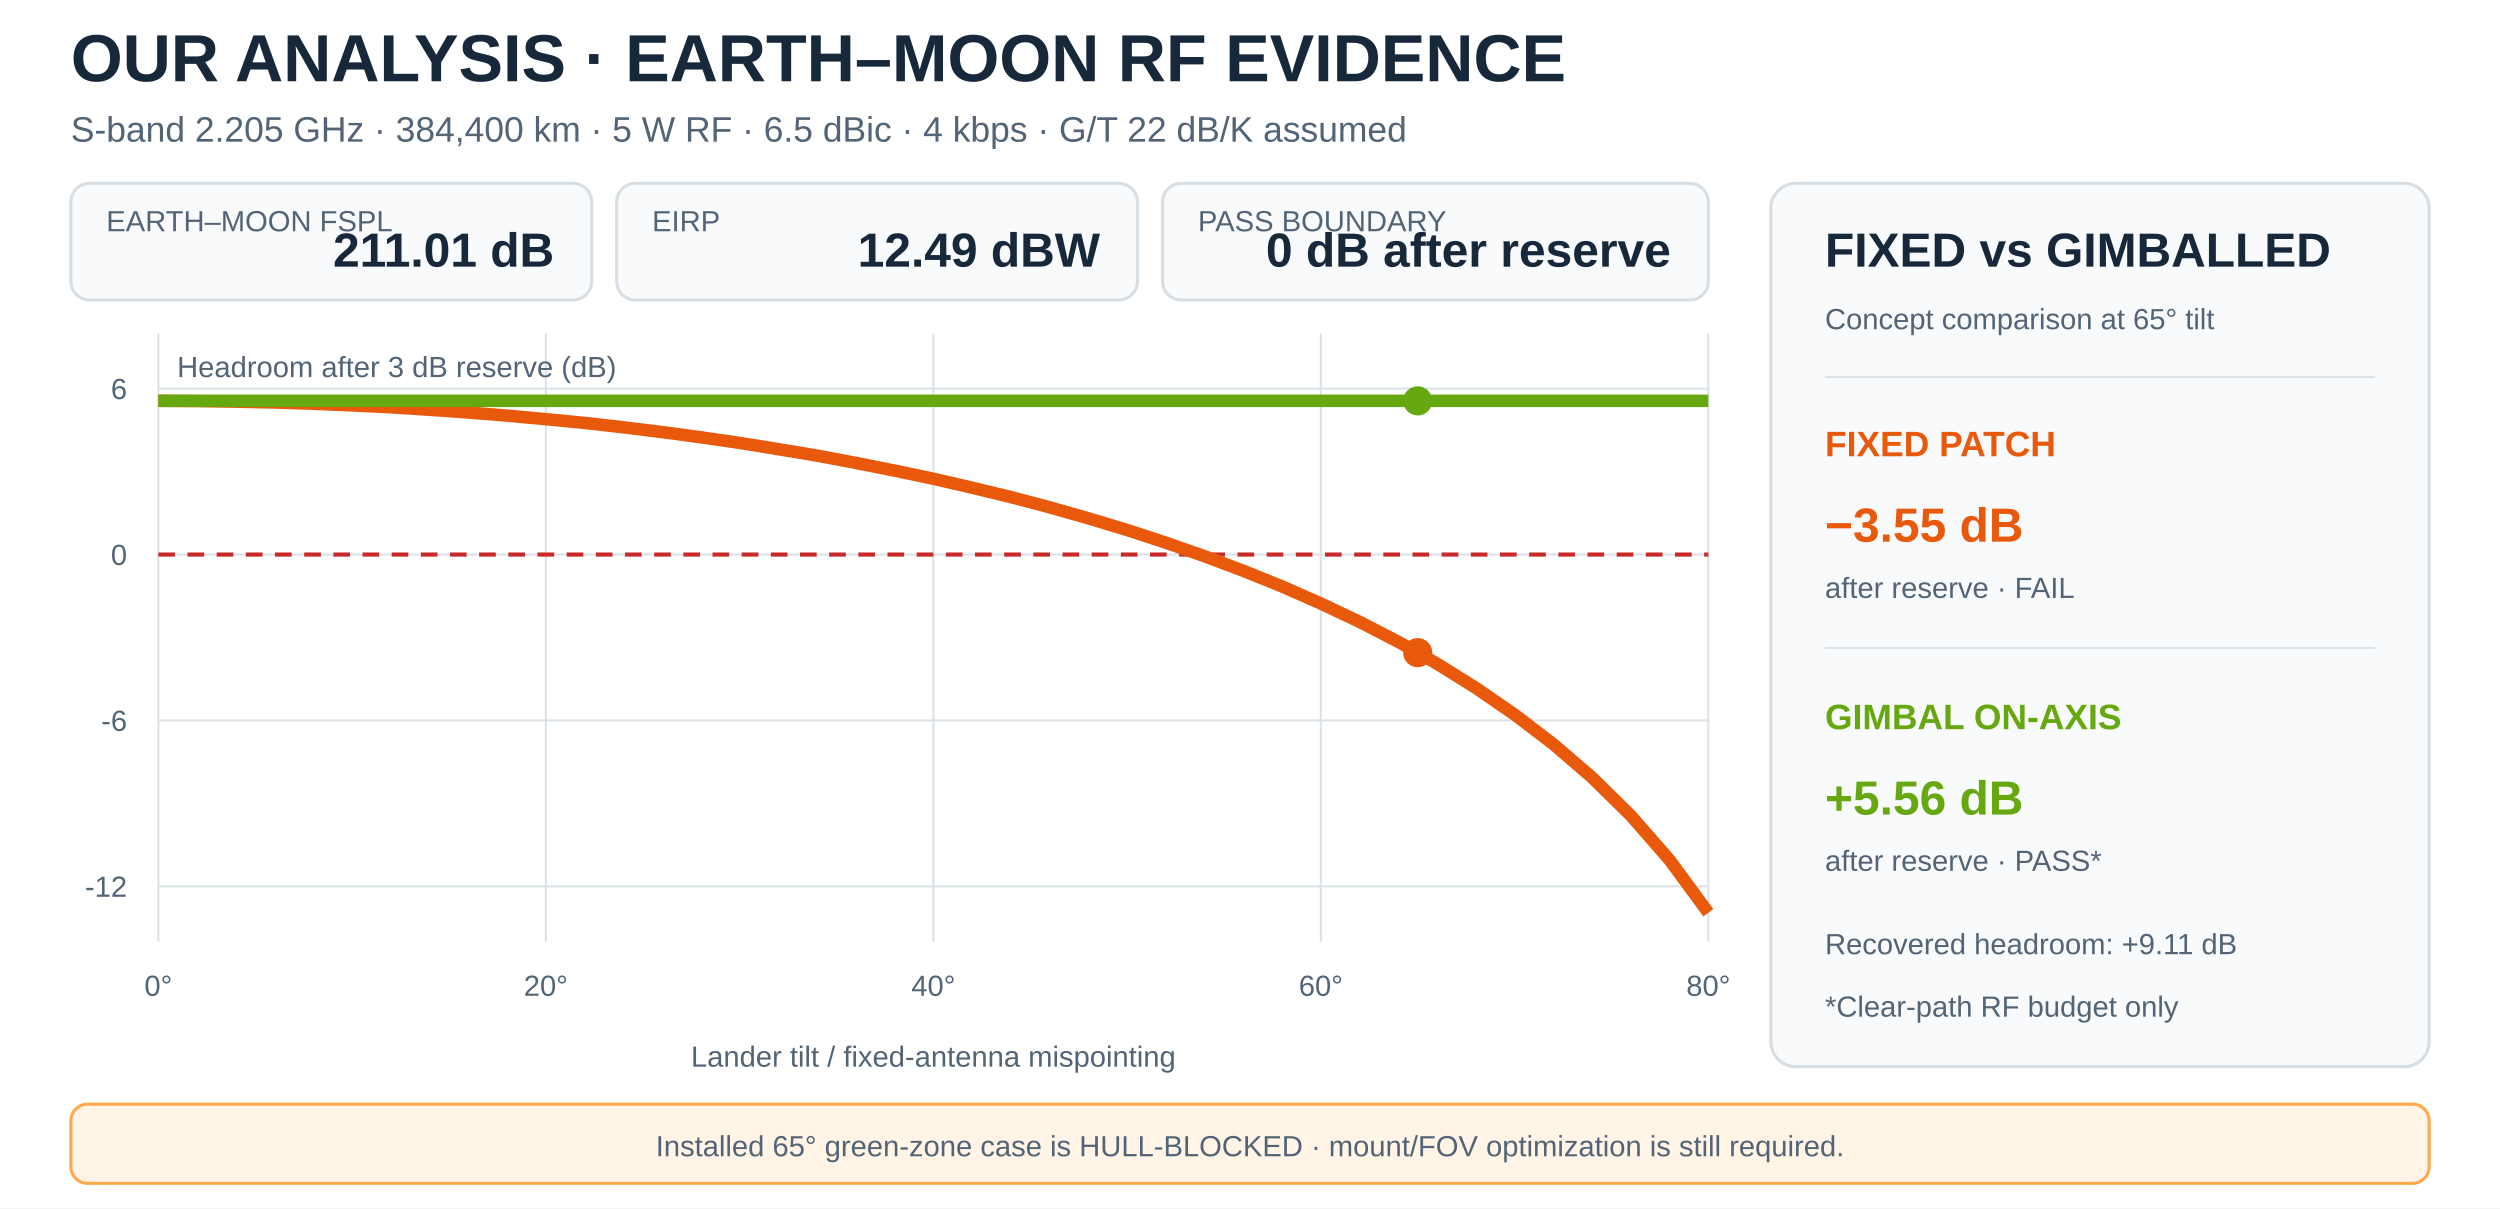
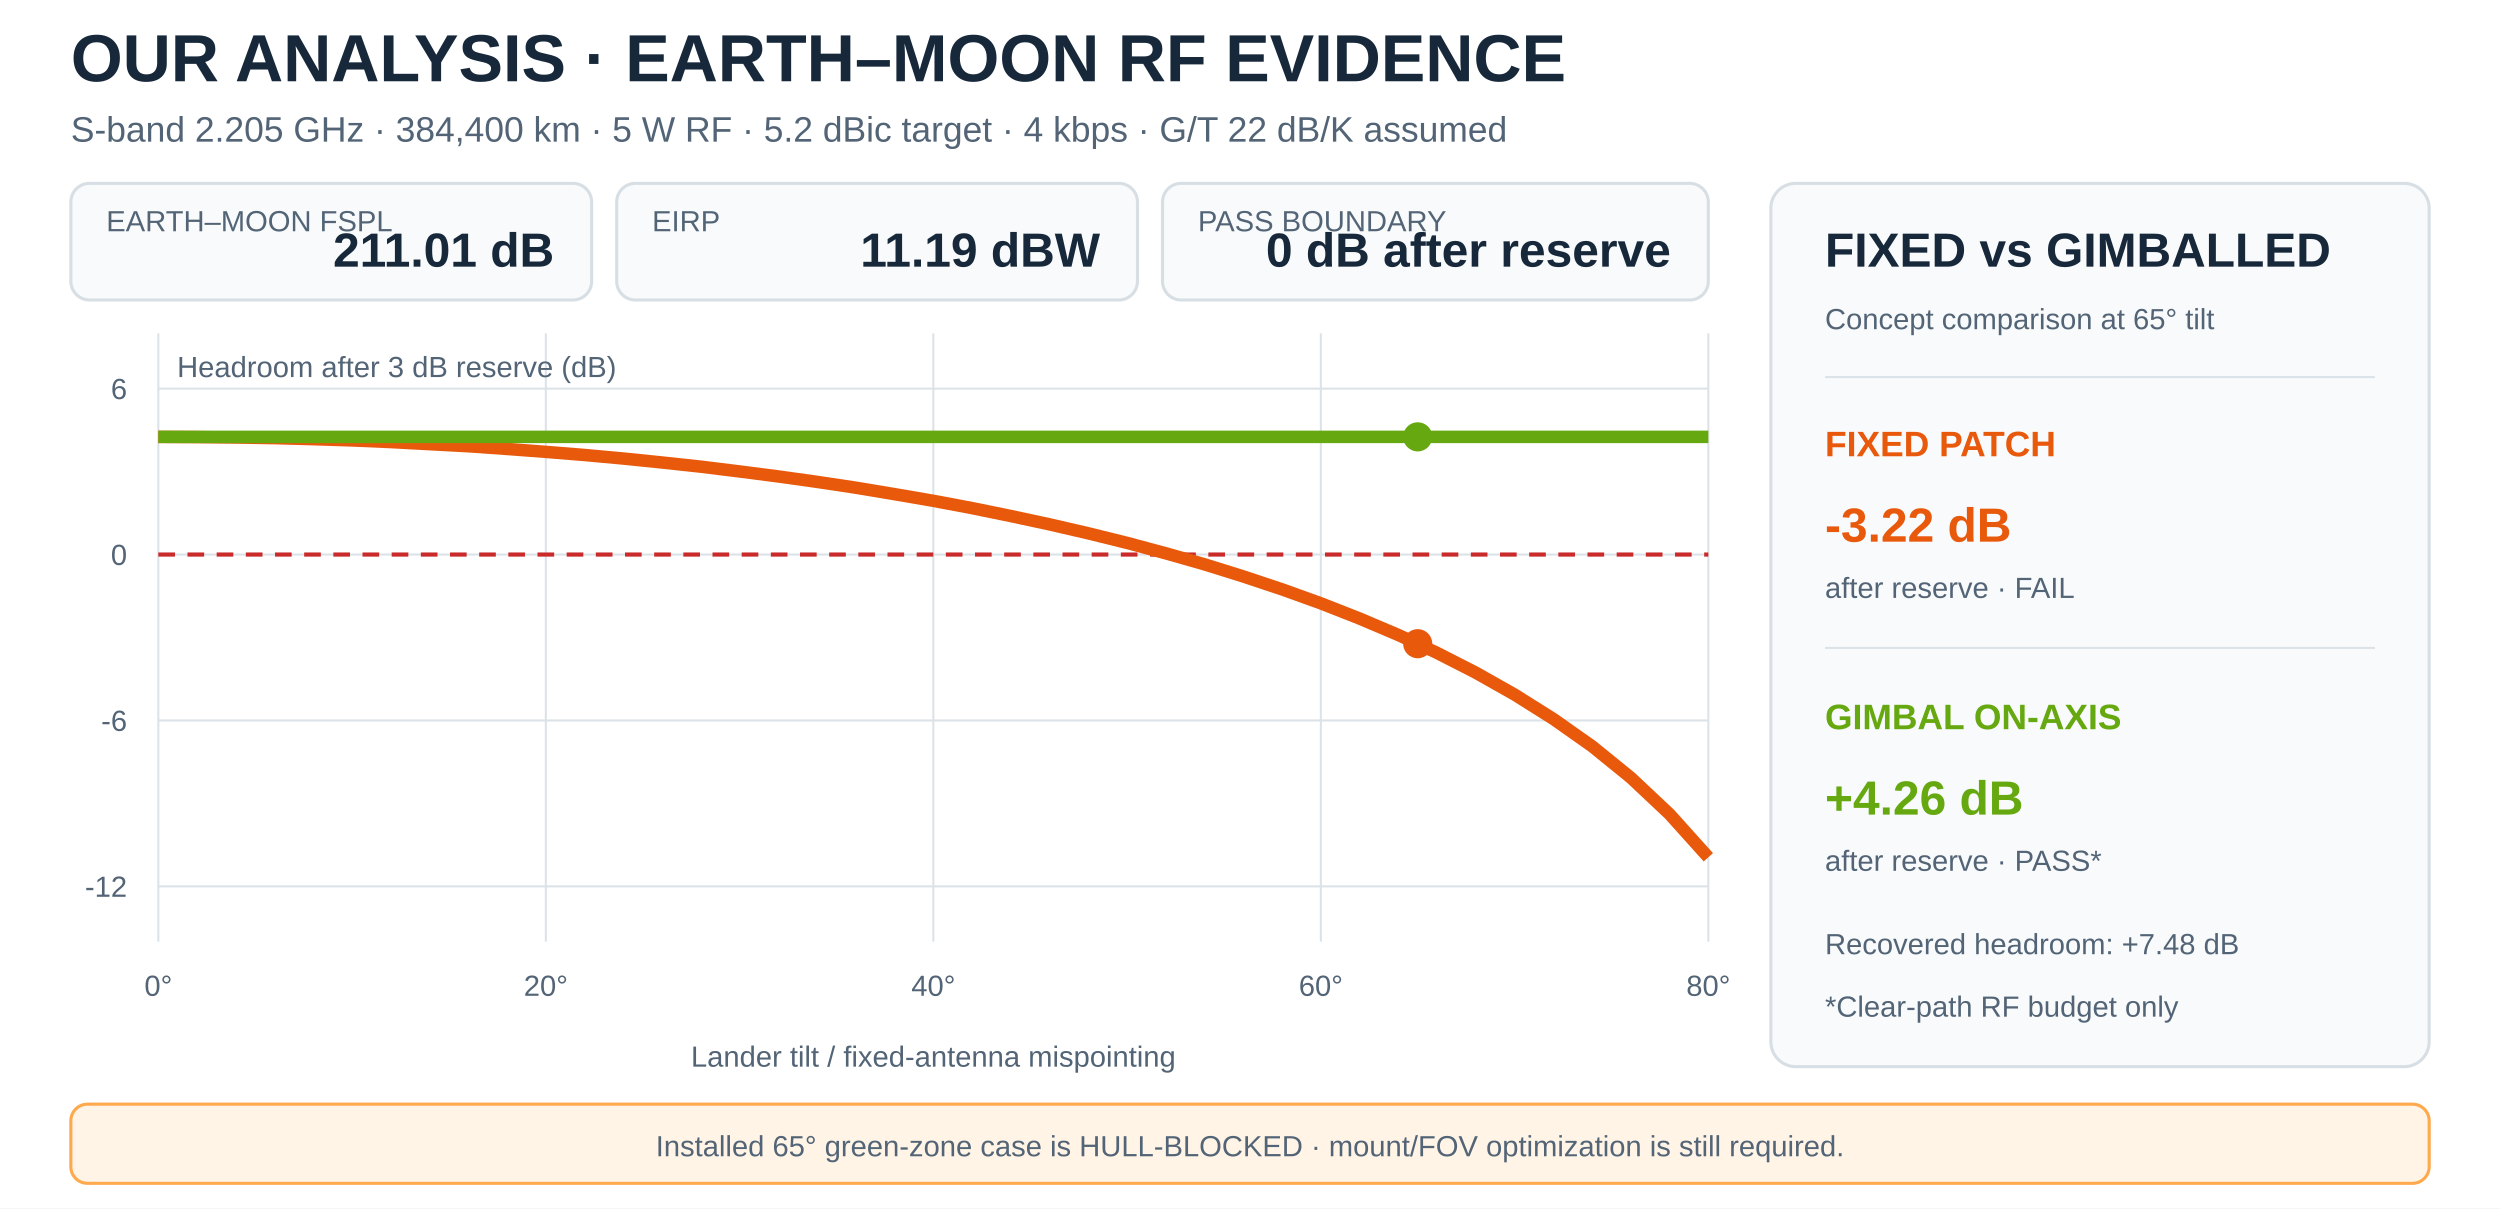
<svg xmlns="http://www.w3.org/2000/svg" width="1200" height="580" viewBox="0 0 1200 580">
  <rect width="100%" height="100%" fill="white" />
  <style>text{font-family:Arial,"Noto Sans Thai",sans-serif;fill:#17283b}.title{font-size:32px;font-weight:700}.sub{font-size:17px;fill:#526476}.h{font-size:23px;font-weight:700}.label{font-size:17px;font-weight:700}.small{font-size:14px;fill:#526476}.white{fill:#fff}.green{fill:#66a80f}.orange{fill:#e8590c}.red{fill:#c92a2a}.blue{fill:#1971c2}.grid{stroke:#dce3e8;stroke-width:1}.card{fill:#f8fafb;stroke:#d7dfe5;stroke-width:1.5}.warn{fill:#fff4e6;stroke:#ffa94d;stroke-width:1.5}</style>
  <text x="34" y="39" class="title">OUR ANALYSIS · EARTH–MOON RF EVIDENCE</text>
-   <text x="34" y="68" class="sub">S-band 2.205 GHz · 384,400 km · 5 W RF · 6.5 dBic · 4 kbps · G/T 22 dB/K assumed</text>
+   <text x="34" y="68" class="sub">S-band 2.205 GHz · 384,400 km · 5 W RF · 5.2 dBic target · 4 kbps · G/T 22 dB/K assumed</text>
  <rect x="34" y="88" width="250" height="56" rx="9" class="card" />
  <text x="51" y="111" class="small">EARTH–MOON FSPL</text>
  <text x="266" y="128" class="h" text-anchor="end">211.01 dB</text>
  <rect x="296" y="88" width="250" height="56" rx="9" class="card" />
  <text x="313" y="111" class="small">EIRP</text>
-   <text x="528" y="128" class="h" text-anchor="end">12.49 dBW</text>
+   <text x="528" y="128" class="h" text-anchor="end">11.19 dBW</text>
  <rect x="558" y="88" width="262" height="56" rx="9" class="card" />
  <text x="575" y="111" class="small">PASS BOUNDARY</text>
  <text x="802" y="128" class="h" text-anchor="end">0 dB after reserve</text>
  <line x1="76" y1="425.455" x2="820" y2="425.455" class="grid" />
  <text x="61" y="430.455" class="small" text-anchor="end">-12</text>
  <line x1="76" y1="345.818" x2="820" y2="345.818" class="grid" />
  <text x="61" y="350.818" class="small" text-anchor="end">-6</text>
  <line x1="76" y1="266.182" x2="820" y2="266.182" class="grid" />
  <text x="61" y="271.182" class="small" text-anchor="end">0</text>
  <line x1="76" y1="186.545" x2="820" y2="186.545" class="grid" />
  <text x="61" y="191.545" class="small" text-anchor="end">6</text>
  <line x1="76" y1="160" x2="76" y2="452" class="grid" />
  <text x="76" y="478" class="small" text-anchor="middle">0°</text>
  <line x1="262" y1="160" x2="262" y2="452" class="grid" />
  <text x="262" y="478" class="small" text-anchor="middle">20°</text>
  <line x1="448" y1="160" x2="448" y2="452" class="grid" />
  <text x="448" y="478" class="small" text-anchor="middle">40°</text>
  <line x1="634" y1="160" x2="634" y2="452" class="grid" />
  <text x="634" y="478" class="small" text-anchor="middle">60°</text>
  <line x1="820" y1="160" x2="820" y2="452" class="grid" />
  <text x="820" y="478" class="small" text-anchor="middle">80°</text>
  <line x1="76" y1="266.182" x2="820" y2="266.182" stroke="#c92a2a" stroke-width="2" stroke-dasharray="8 6" />
-   <path d="M76.0,192.4 L94.6,192.5 L113.2,192.8 L131.8,193.2 L150.4,193.8 L169.0,194.6 L187.6,195.5 L206.2,196.7 L224.8,198.0 L243.4,199.5 L262.0,201.2 L280.6,203.0 L299.2,205.1 L317.8,207.4 L336.4,209.9 L355.0,212.6 L373.6,215.6 L392.2,218.7 L410.8,222.2 L429.4,225.9 L448.0,229.8 L466.6,234.1 L485.2,238.6 L503.8,243.5 L522.4,248.8 L541.0,254.4 L559.6,260.5 L578.2,267.0 L596.8,274.0 L615.4,281.5 L634.0,289.7 L652.6,298.5 L671.2,308.1 L689.8,318.6 L708.4,330.2 L727.0,343.0 L745.6,357.2 L764.2,373.2 L782.8,391.5 L801.4,412.8 L820.0,438.1" fill="none" stroke="#e8590c" stroke-width="6" />
-   <path d="M76.0,192.4 L94.6,192.4 L113.2,192.4 L131.8,192.4 L150.4,192.4 L169.0,192.4 L187.6,192.4 L206.2,192.4 L224.8,192.4 L243.4,192.4 L262.0,192.4 L280.6,192.4 L299.2,192.4 L317.8,192.4 L336.4,192.4 L355.0,192.4 L373.6,192.4 L392.2,192.4 L410.8,192.4 L429.4,192.4 L448.0,192.4 L466.6,192.4 L485.2,192.4 L503.8,192.4 L522.4,192.4 L541.0,192.4 L559.6,192.4 L578.2,192.4 L596.8,192.4 L615.4,192.4 L634.0,192.4 L652.6,192.4 L671.2,192.4 L689.8,192.4 L708.4,192.4 L727.0,192.4 L745.6,192.4 L764.2,192.4 L782.8,192.4 L801.4,192.4 L820.0,192.4" fill="none" stroke="#66a80f" stroke-width="6" />
-   <circle cx="680.5" cy="313.272" r="7" fill="#e8590c" />
-   <circle cx="680.5" cy="192.43" r="7" fill="#66a80f" />
+   <path d="M76.0,209.7 L94.6,209.8 L113.2,210.0 L131.8,210.3 L150.4,210.8 L169.0,211.4 L187.6,212.2 L206.2,213.2 L224.8,214.2 L243.4,215.5 L262.0,216.9 L280.6,218.4 L299.2,220.1 L317.8,222.0 L336.4,224.0 L355.0,226.3 L373.6,228.7 L392.2,231.3 L410.8,234.1 L429.4,237.2 L448.0,240.4 L466.6,243.9 L485.2,247.7 L503.8,251.7 L522.4,256.0 L541.0,260.6 L559.6,265.6 L578.2,270.9 L596.8,276.7 L615.4,282.9 L634.0,289.6 L652.6,296.9 L671.2,304.8 L689.8,313.4 L708.4,322.9 L727.0,333.4 L745.6,345.1 L764.2,358.2 L782.8,373.3 L801.4,390.8 L820.0,411.5" fill="none" stroke="#e8590c" stroke-width="6" />
+   <path d="M76.0,209.7 L94.6,209.7 L113.2,209.7 L131.8,209.7 L150.4,209.7 L169.0,209.7 L187.6,209.7 L206.2,209.7 L224.8,209.7 L243.4,209.7 L262.0,209.7 L280.6,209.7 L299.2,209.7 L317.8,209.7 L336.4,209.7 L355.0,209.7 L373.6,209.7 L392.2,209.7 L410.8,209.7 L429.4,209.7 L448.0,209.7 L466.6,209.7 L485.2,209.7 L503.8,209.7 L522.4,209.7 L541.0,209.7 L559.6,209.7 L578.2,209.7 L596.8,209.7 L615.4,209.7 L634.0,209.7 L652.6,209.7 L671.2,209.7 L689.8,209.7 L708.4,209.7 L727.0,209.7 L745.6,209.7 L764.2,209.7 L782.8,209.7 L801.4,209.7 L820.0,209.7" fill="none" stroke="#66a80f" stroke-width="6" />
+   <circle cx="680.5" cy="308.978" r="7" fill="#e8590c" />
+   <circle cx="680.5" cy="209.685" r="7" fill="#66a80f" />
  <text x="85" y="181" class="small">Headroom after 3 dB reserve (dB)</text>
  <text x="448" y="512" class="small" text-anchor="middle">Lander tilt / fixed-antenna mispointing</text>
  <rect x="850" y="88" width="316" height="424" rx="12" class="card" />
  <text x="876" y="128" class="h">FIXED vs GIMBALLED</text>
  <text x="876" y="158" class="small">Concept comparison at 65° tilt</text>
  <line x1="876" y1="181" x2="1140" y2="181" class="grid" />
  <text x="876" y="219" class="label orange">FIXED PATCH</text>
-   <text x="876" y="260" class="h orange">−3.55 dB</text>
+   <text x="876" y="260" class="h orange">-3.22 dB</text>
  <text x="876" y="287" class="small">after reserve · FAIL</text>
  <line x1="876" y1="311" x2="1140" y2="311" class="grid" />
  <text x="876" y="350" class="label green">GIMBAL ON-AXIS</text>
-   <text x="876" y="391" class="h green">+5.56 dB</text>
+   <text x="876" y="391" class="h green">+4.26 dB</text>
  <text x="876" y="418" class="small">after reserve · PASS*</text>
-   <text x="876" y="458" class="small">Recovered headroom: +9.11 dB</text>
+   <text x="876" y="458" class="small">Recovered headroom: +7.48 dB</text>
  <text x="876" y="488" class="small">*Clear-path RF budget only</text>
  <rect x="34" y="530" width="1132" height="38" rx="8" class="warn" />
  <text x="600" y="555" class="small" text-anchor="middle">Installed 65° green-zone case is HULL-BLOCKED · mount/FOV optimization is still required.</text>
</svg>
